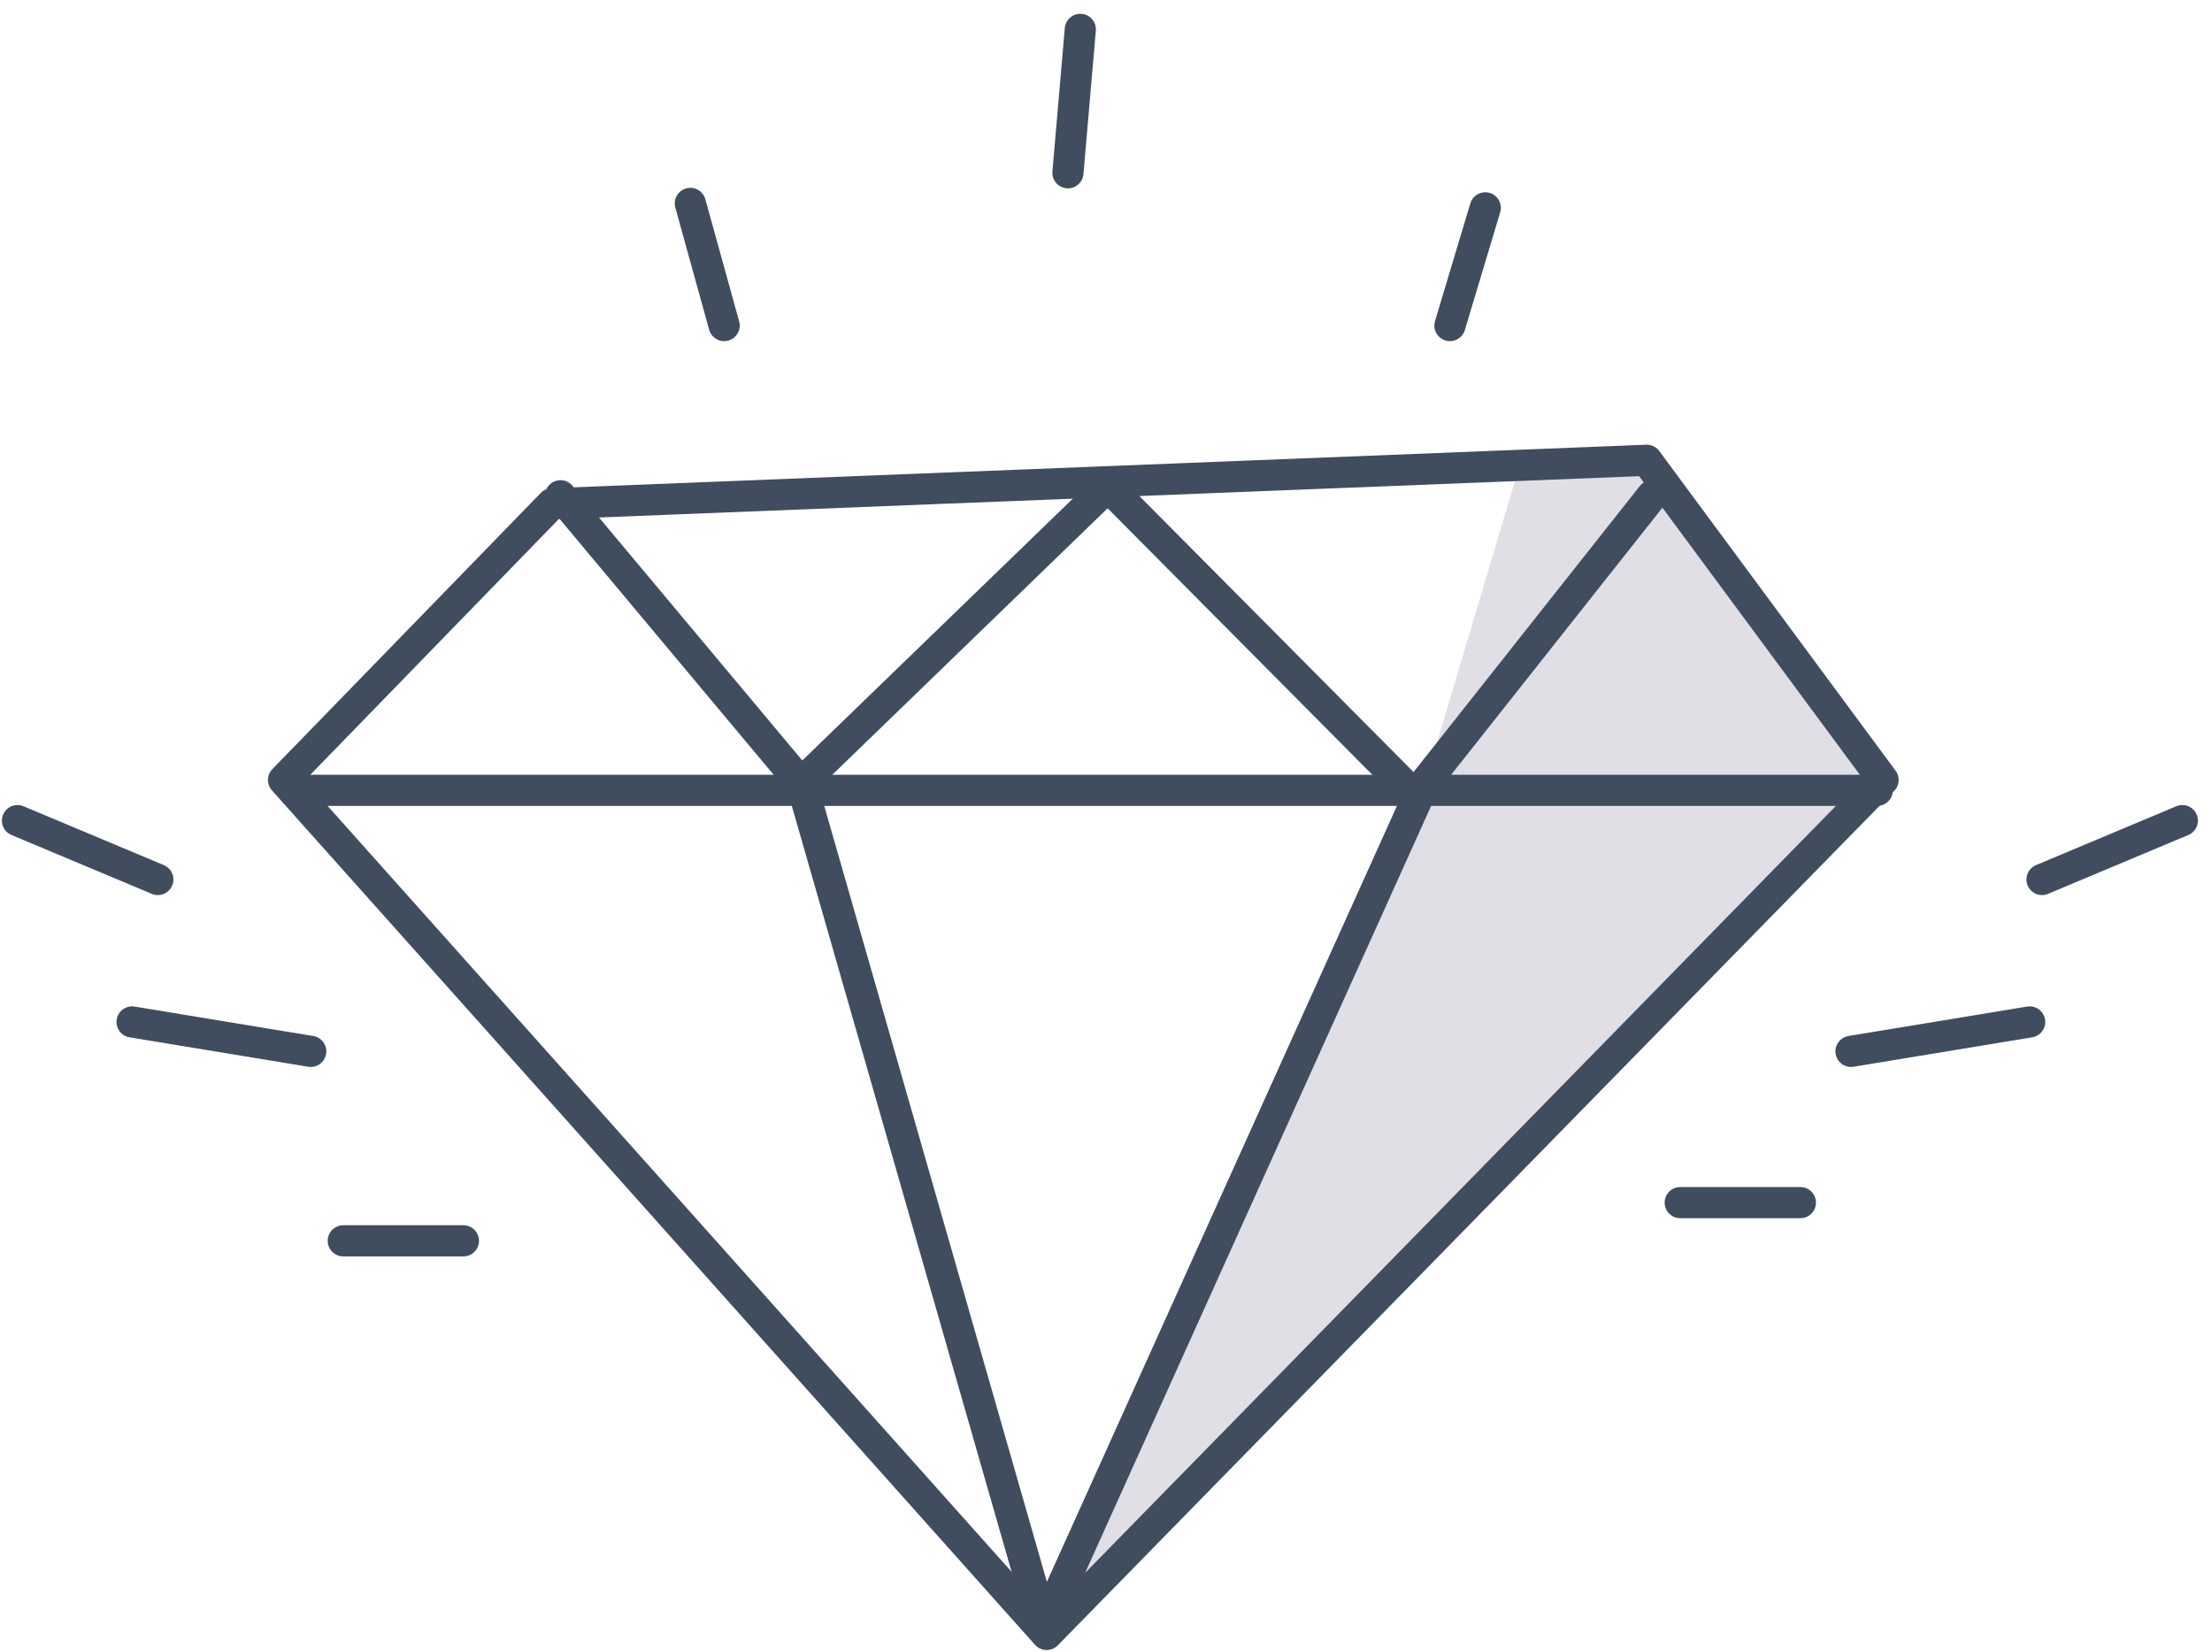
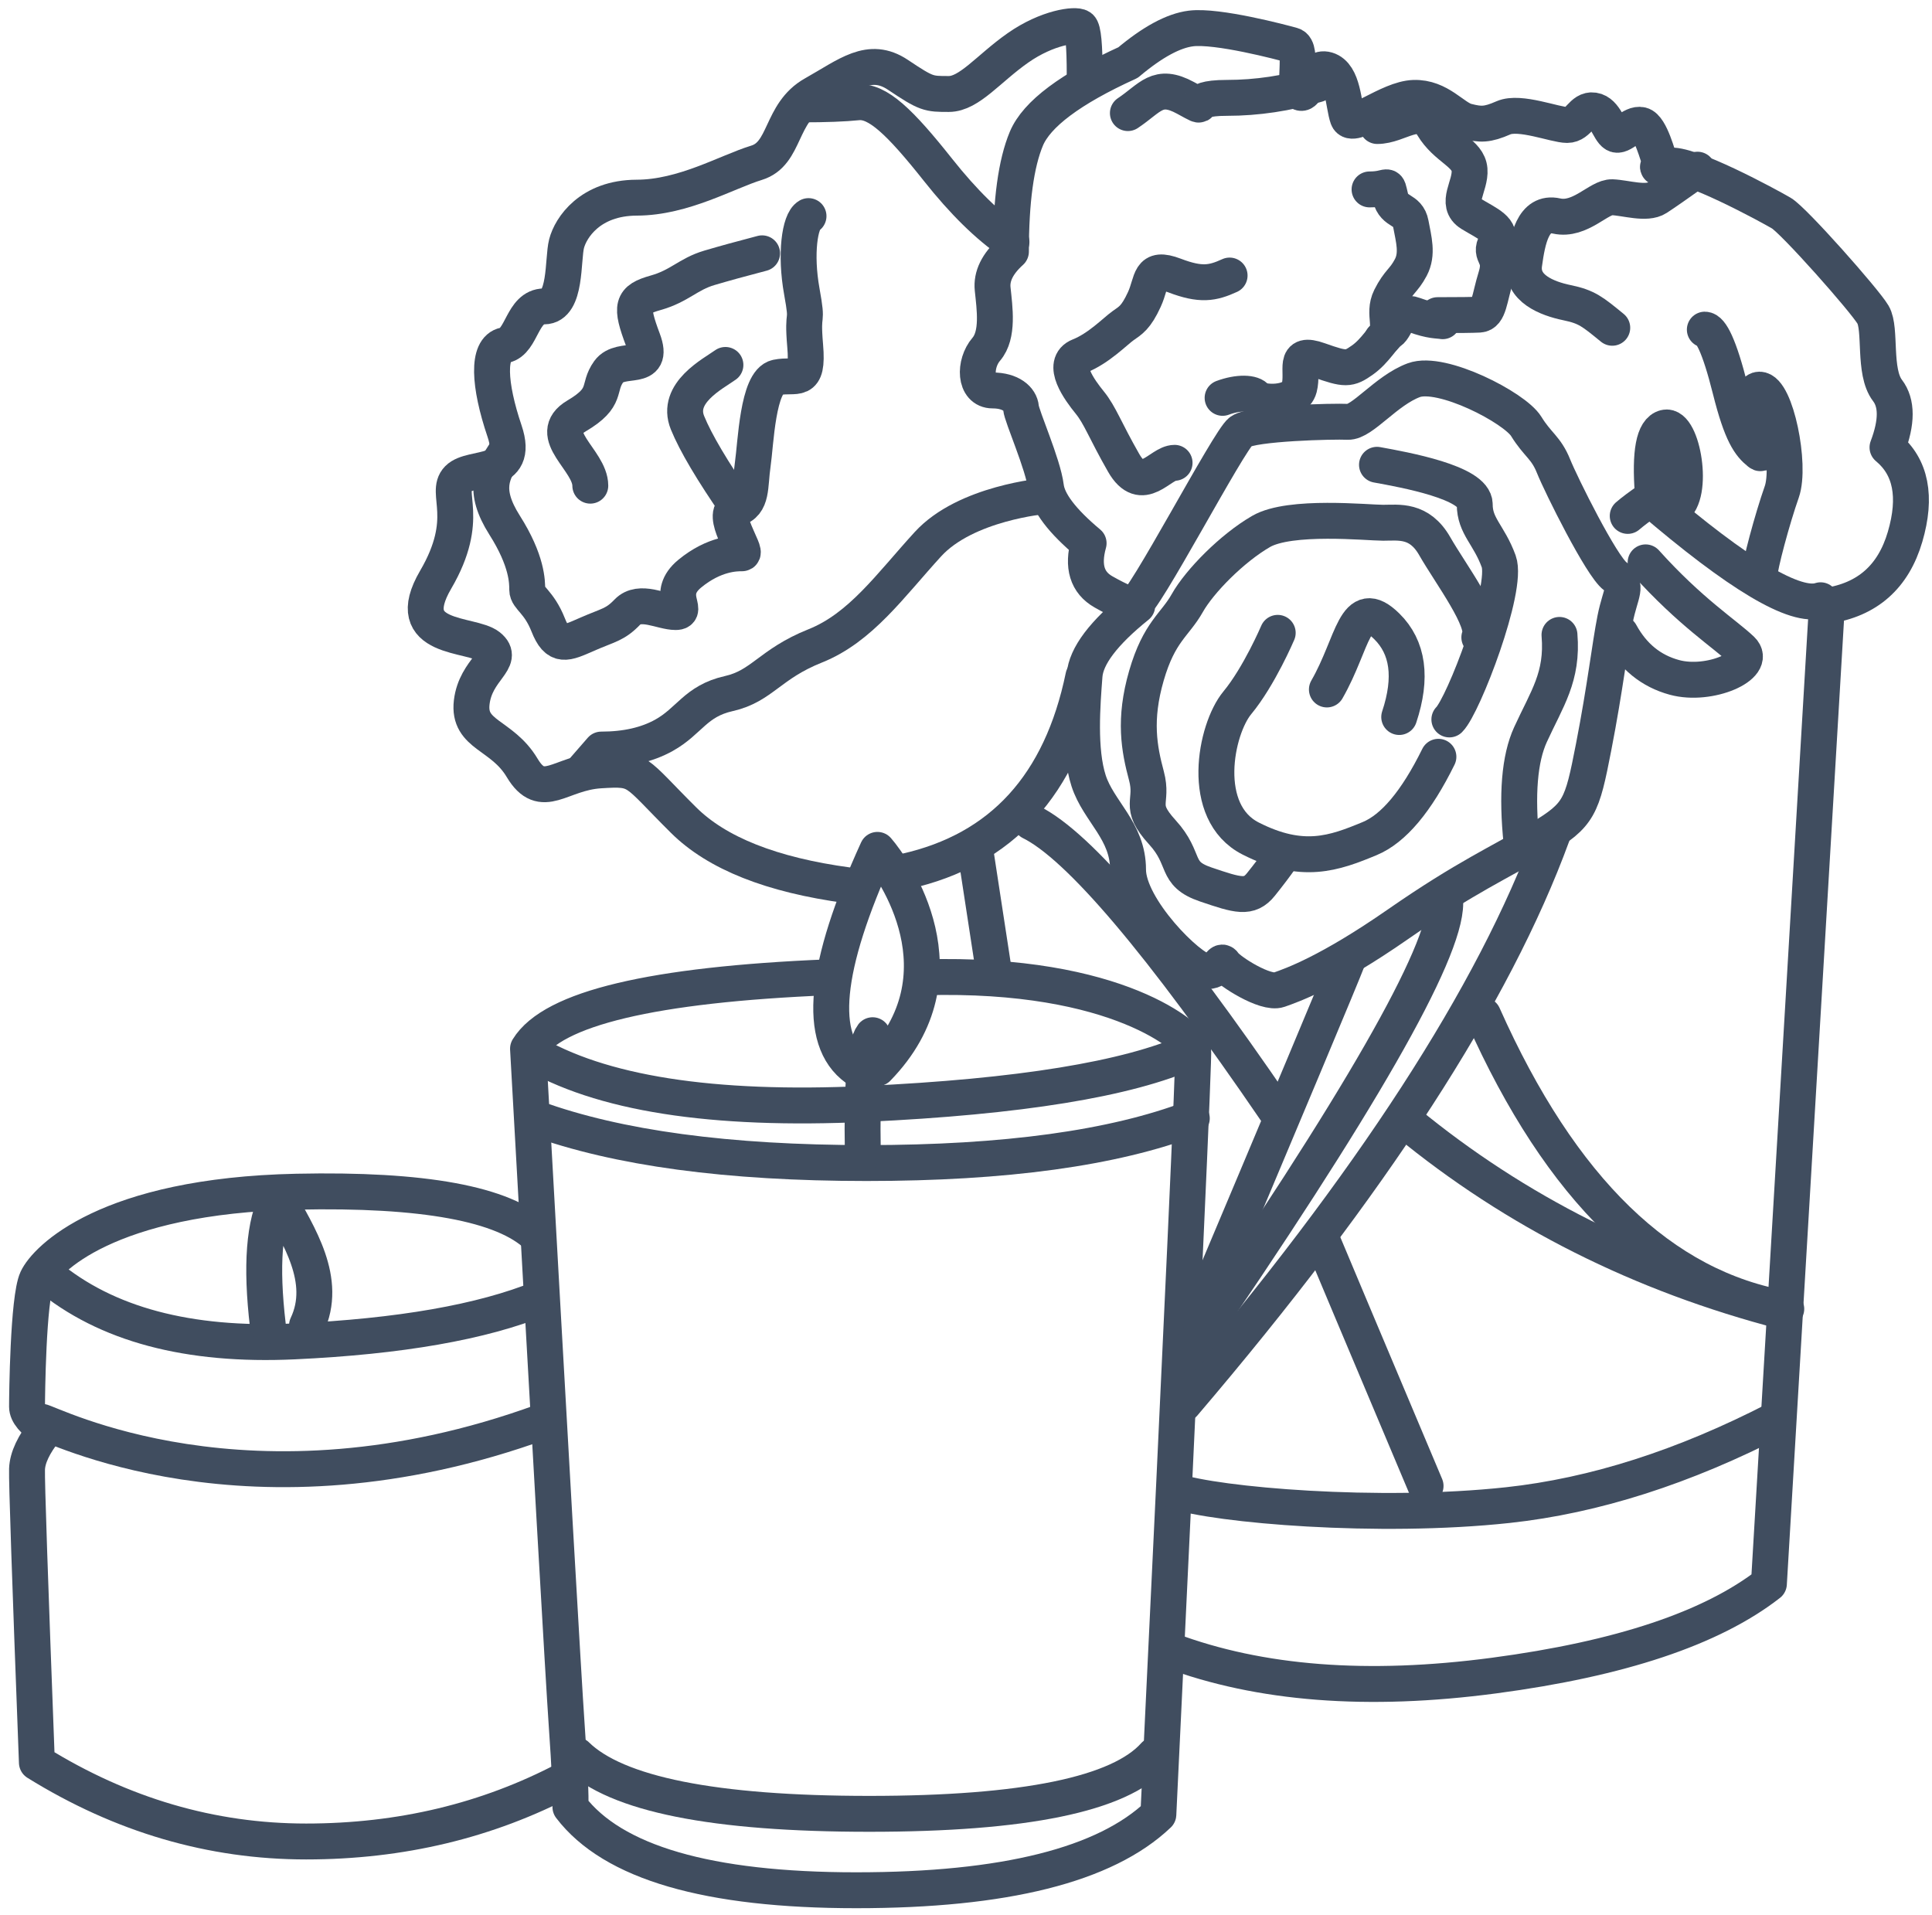
- <svg xmlns="http://www.w3.org/2000/svg" width="142px" height="106px" viewBox="0 0 142 106" version="1.1">
+ <svg xmlns="http://www.w3.org/2000/svg" width="113px" height="112px" viewBox="0 0 113 112" version="1.1">
  <defs />
-   <g id="07_Add_Gift_?" stroke="none" stroke-width="1" fill="none" fill-rule="evenodd" transform="translate(-404, -275)">
-     <g id="card" transform="translate(355, 250)">
-       <g id="non_food" transform="translate(49, 26)">
-         <polygon id="Path-17" fill="#E0DFE6" points="66.896 102.884 91.321 49.773 97.406 29.367 106.073 29.367 120.938 49.773" />
-         <polygon id="Path-13" stroke="#404D5F" stroke-width="2" stroke-linecap="round" stroke-linejoin="round" points="67.19 103.919 120.884 49.068 105.713 28.547 35.435 31.337 18.201 49.068" />
-         <path d="M19.336,49.733 L120.511,49.733" id="Path-14" stroke="#404D5F" stroke-width="2" stroke-linecap="round" stroke-linejoin="round" />
-         <polyline id="Path-15" stroke="#404D5F" stroke-width="2" stroke-linecap="round" stroke-linejoin="round" points="35.982 30.823 51.471 49.336 66.996 103.439 91.405 49.336 106.05 30.823" />
-         <polyline id="Path-16" stroke="#404D5F" stroke-width="2" stroke-linecap="round" stroke-linejoin="round" points="51.615 49.099 71.118 30.225 90.621 49.856" />
-         <path d="M44.316,12.057 L46.487,19.899" id="Path-18" stroke="#404D5F" stroke-width="2" stroke-linecap="round" />
-         <path d="M69.351,0.886 L68.556,10.09" id="Path-18" stroke="#404D5F" stroke-width="2" stroke-linecap="round" />
-         <path d="M95.347,12.342 L93.078,19.899" id="Path-18" stroke="#404D5F" stroke-width="2" stroke-linecap="round" />
-         <path d="M140.097,51.677 L131.087,55.456" id="Path-18" stroke="#404D5F" stroke-width="2" stroke-linecap="round" />
-         <path d="M130.296,64.601 L118.826,66.49" id="Path-18" stroke="#404D5F" stroke-width="2" stroke-linecap="round" />
-         <path d="M115.576,76.199 L107.862,76.199" id="Path-18" stroke="#404D5F" stroke-width="2" stroke-linecap="round" />
-         <path d="M10.132,51.677 L1.122,55.456" id="Path-18" stroke="#404D5F" stroke-width="2" stroke-linecap="round" transform="translate(5.626833, 53.5664) scale(-1, 1) translate(-5.626833, -53.5664) " />
-         <path d="M19.948,64.601 L8.478,66.49" id="Path-18" stroke="#404D5F" stroke-width="2" stroke-linecap="round" transform="translate(14.21297, 65.54576) scale(-1, 1) translate(-14.21297, -65.54576) " />
-         <path d="M29.749,78.651 L22.036,78.651" id="Path-18" stroke="#404D5F" stroke-width="2" stroke-linecap="round" transform="translate(25.89291, 78.65117) scale(-1, 1) translate(-25.89291, -78.65117) " />
+   <g id="d_Gift-Flow-6_V2" stroke="none" stroke-width="1" fill="none" fill-rule="evenodd" transform="translate(-544, -291)" stroke-linecap="round" stroke-linejoin="round">
+     <g id="card" transform="translate(481, 249)" stroke="#404D5F" stroke-width="2.1">
+       <g id="non_food" transform="translate(64, 43)">
+         <path d="M53.042,56.161 C64.511,55.838 68.698,59.789 68.789,60.337 C68.85,60.703 68.171,75.633 66.751,105.127 C63.649,108.081 57.76,109.558 49.084,109.558 C40.408,109.558 34.835,107.936 32.363,104.691 C32.398,104.097 32.324,102.474 32.14,99.824 C31.956,97.173 31.204,84.011 29.883,60.337 C31.327,57.977 37.171,56.585 47.415,56.161" id="Path-145" />
+         <path d="M29.969,60.477 C34.08,62.956 40.636,63.986 49.636,63.566 C58.636,63.147 64.966,62.117 68.626,60.477" id="Path-146" />
+         <path d="M30.328,64.411 C35.123,66.153 41.573,67.025 49.68,67.025 C57.786,67.025 64.129,66.153 68.707,64.411" id="Path-147" />
+         <path d="M32.715,101.659 C35.05,103.946 40.759,105.089 49.842,105.089 C58.924,105.089 64.485,103.946 66.525,101.659" id="Path-148" />
+         <path d="M49.465,66.476 C49.394,62.452 49.585,60.142 50.038,59.548" id="Path-149" />
+         <path d="M49.082,61.48 C46.778,59.817 47.191,55.56 50.319,48.708 C51.277,49.811 55.652,56.011 50.319,61.48" id="Path-150" />
+         <path d="M67.446,95.534 C72.679,97.493 78.99,97.983 86.377,97.003 C93.764,96.024 99.125,94.233 102.461,91.631 L105.852,34.432 C108.215,34.083 109.74,32.738 110.426,30.395 C111.112,28.051 110.769,26.309 109.397,25.168 C109.96,23.684 109.96,22.574 109.397,21.837 C108.552,20.732 109.046,18.252 108.552,17.407 C108.057,16.563 103.918,11.893 103.189,11.466 C102.461,11.039 97.701,8.446 96.6,8.699 C95.499,8.953 96.201,8.667 96.091,8.446 C95.981,8.224 95.552,6.44 94.997,6.31 C94.442,6.18 93.837,7.067 93.468,6.851 C93.1,6.636 92.899,5.562 92.208,5.46 C91.518,5.357 91.362,6.31 90.66,6.31 C89.958,6.31 87.891,5.472 86.935,5.891 C85.979,6.31 85.592,6.297 84.793,6.094 C83.993,5.891 83.195,4.678 81.694,4.726 C80.192,4.773 78.092,6.625 77.828,5.891 C77.565,5.156 77.583,3.368 76.615,3.081 C75.648,2.794 75.491,4.649 75.041,4.416 C74.591,4.182 75.234,1.83 74.591,1.648 C73.948,1.467 70.193,0.475 68.657,0.666 C67.633,0.794 66.406,1.458 64.978,2.66 C61.614,4.191 59.631,5.675 59.03,7.114 C58.429,8.552 58.128,10.753 58.128,13.716 C57.338,14.428 56.981,15.157 57.059,15.904 C57.175,17.025 57.41,18.583 56.685,19.427 C55.96,20.27 55.989,21.837 57.059,21.837 C58.128,21.837 58.676,22.349 58.715,22.848 C58.754,23.347 60.008,26.137 60.175,27.48 C60.286,28.376 61.118,29.473 62.672,30.772 C62.295,32.127 62.585,33.075 63.542,33.618 C64.499,34.16 65.157,34.432 65.515,34.432 C63.548,36.014 62.52,37.374 62.433,38.511 C62.302,40.217 62.092,42.875 62.672,44.668 C63.252,46.46 64.978,47.596 64.978,49.865 C64.978,52.134 68.579,55.706 69.473,55.795 C70.368,55.883 70.35,55.003 70.614,55.399 C70.878,55.795 73.014,57.166 73.803,56.89 C74.591,56.614 76.719,55.869 80.756,53.065 C84.793,50.262 86.735,49.448 89.06,48.051 C91.384,46.655 91.522,46.225 92.208,42.701 C92.894,39.176 93.154,36.789 93.468,35.204 C93.783,33.618 94.264,33.276 93.468,32.701 C92.673,32.126 90.304,27.359 89.864,26.264 C89.424,25.168 88.937,25.028 88.266,23.938 C87.595,22.848 83.32,20.634 81.694,21.236 C80.067,21.837 78.674,23.714 77.828,23.672 C76.983,23.63 72.274,23.745 71.578,24.231 C70.883,24.716 65.824,34.432 65.267,34.432" id="Path-151" />
+         <path d="M105.484,34.108 C104.023,34.598 100.705,32.623 95.53,28.184 C94.952,28.579 94.51,28.91 94.203,29.175" id="Path-152" />
+         <path d="M93.299,18.171 C92.144,17.229 91.821,16.945 90.655,16.704 C89.488,16.463 87.95,15.87 88.146,14.446 C88.342,13.022 88.655,11.327 90.042,11.634 C91.429,11.94 92.516,10.503 93.299,10.536 C94.083,10.568 95.301,10.971 95.919,10.568 C96.331,10.3 97.119,9.752 98.284,8.924" id="Path-153" />
+         <path d="M95.25,31.892 C97.869,34.806 99.911,36.088 100.868,37.004 C101.825,37.921 98.991,39.181 96.935,38.62 C95.564,38.247 94.514,37.392 93.784,36.055" id="Path-154" />
+         <path d="M95.669,27.843 C95.488,25.45 95.73,24.172 96.396,24.009 C97.394,23.765 98.14,27.954 96.905,28.724" id="Path-155" />
+         <path d="M98.713,18.28 C99.053,18.28 99.551,19.17 100.206,21.788 C100.861,24.407 101.341,25.022 101.908,25.477 C102.476,25.931 100.955,21.788 101.908,21.788 C102.862,21.788 103.765,26.204 103.213,27.77 C102.661,29.336 101.908,32.132 101.908,32.666" id="Path-156" />
+         <path d="M73.732,36.014 C73.732,36.014 72.649,38.56 71.369,40.106 C70.088,41.653 69.125,46.512 72.154,48.047 C75.182,49.581 77.023,48.915 79.112,48.047 C80.504,47.468 81.844,45.874 83.131,43.263" id="Path-157" />
+         <path d="M85.524,36.281 C85.977,35.388 83.821,32.534 82.917,30.948 C82.013,29.363 80.803,29.575 79.894,29.575 C78.985,29.575 74.457,29.103 72.762,30.082 C71.068,31.06 69.162,32.994 68.441,34.276 C67.72,35.558 66.8,35.941 66.053,38.519 C65.307,41.098 65.629,42.793 66.053,44.377 C66.478,45.961 65.518,46.073 66.979,47.674 C68.441,49.275 67.634,50.09 69.519,50.73 C71.404,51.371 72.068,51.582 72.75,50.73 C73.205,50.163 73.597,49.645 73.926,49.177" id="Path-158" />
+         <path d="M83.771,41.079 C84.593,40.262 87.231,33.404 86.657,31.832 C86.083,30.26 85.255,29.782 85.255,28.5 C85.255,27.218 81.149,26.477 79.538,26.185" id="Path-159" />
+         <path d="M87.994,48.294 C87.7,45.479 87.874,43.369 88.517,41.964 C89.482,39.855 90.417,38.592 90.212,36.135" id="Path-160" />
+         <path d="M76.608,39.326 C78.176,36.602 78.23,33.783 80.109,35.631 C81.361,36.863 81.604,38.631 80.838,40.937" id="Path-161" />
+         <path d="M64.968,5.615 C66.303,4.724 66.693,3.833 68.338,4.724 C69.984,5.615 68.139,4.724 70.767,4.724 C72.52,4.724 74.28,4.46 76.047,3.933" id="Path-162" />
+         <path d="M70.508,22.27 C71.43,21.927 72.278,21.958 72.486,22.27 C72.695,22.582 74.724,22.713 74.991,21.682 C75.259,20.65 74.57,19.509 76.142,20.068 C77.714,20.626 77.9,20.608 78.672,20.068 C79.444,19.527 79.865,18.697 80.282,18.411 C80.7,18.126 80.732,17.058 81.718,17.423 C82.704,17.787 83.105,17.737 83.381,17.787" id="Path-163" />
+         <path d="M67.7,26.07 C66.849,26.07 65.81,27.977 64.72,26.07 C63.63,24.164 63.339,23.281 62.739,22.545 C62.139,21.809 61.017,20.27 62.139,19.825 C63.262,19.381 64.231,18.371 64.68,18.054 C65.128,17.737 65.44,17.584 65.932,16.512 C66.424,15.44 66.165,14.531 67.7,15.116 C69.234,15.701 69.917,15.573 70.918,15.116" id="Path-164" />
+         <path d="M79.554,6.371 C80.835,6.371 82.016,5.066 82.801,6.371 C83.585,7.676 84.871,7.952 84.951,8.92 C85.03,9.889 84.069,10.908 85.03,11.498 C85.991,12.087 86.937,12.431 86.499,13.199 C86.06,13.967 86.895,13.9 86.499,15.181 C86.102,16.462 86.096,17.373 85.523,17.402 C85.142,17.422 84.328,17.432 83.081,17.432" id="Path-165" />
+         <path d="M79.103,10.079 C80.322,10.079 80.098,9.597 80.322,10.534 C80.546,11.47 81.347,11.178 81.516,12.086 C81.684,12.993 81.937,13.847 81.516,14.644 C81.095,15.44 80.81,15.443 80.322,16.416 C79.834,17.388 80.566,18.257 79.834,18.833" id="Path-166" />
+         <path d="M62.365,38.566 C61.057,44.905 57.588,48.705 51.96,49.965" id="Path-167" />
+         <path d="M48.591,50.779 C44.136,50.177 40.933,48.907 38.981,46.967 C36.053,44.059 36.425,43.911 34.091,44.059 C31.758,44.206 30.724,45.896 29.54,43.911 C28.357,41.927 26.361,42.025 26.59,40.078 C26.819,38.13 28.585,37.616 27.588,36.809 C26.59,36.002 22.374,36.509 24.482,32.904 C26.59,29.3 24.981,27.826 25.785,27.006 C26.59,26.186 29.434,26.942 28.511,24.216 C27.588,21.49 27.481,19.402 28.511,19.192 C29.54,18.982 29.524,16.926 30.831,16.92 C32.138,16.915 31.898,14.184 32.138,13.251 C32.379,12.319 33.509,10.568 36.245,10.561 C38.981,10.554 41.52,9.05 43.248,8.521 C44.976,7.993 44.609,5.616 46.6,4.497 C48.591,3.379 49.852,2.261 51.523,3.379 C53.194,4.497 53.298,4.497 54.494,4.497 C55.69,4.497 56.812,3.011 58.536,1.802 C60.261,0.593 61.917,0.399 62.179,0.593 C62.354,0.722 62.442,1.65 62.442,3.379" id="Path-168" />
+         <path d="M60.105,28.014 C60.105,28.014 55.489,28.402 53.271,30.831 C51.053,33.259 49.343,35.714 46.679,36.778 C44.016,37.841 43.576,39.128 41.625,39.567 C39.674,40.007 39.332,41.175 37.832,42.008 C36.832,42.564 35.61,42.841 34.168,42.841 L32.981,44.204" id="Path-169" />
+         <path d="M58.16,13.153 C56.782,12.215 55.351,10.811 53.868,8.941 C51.642,6.135 50.325,4.863 49.156,4.984 C48.376,5.065 47.293,5.106 45.907,5.106" id="Path-170" />
+         <path d="M28.514,25.533 C27.803,26.63 27.191,27.631 28.514,29.716 C29.837,31.802 29.837,33.037 29.837,33.499 C29.837,33.961 30.527,34.192 31.062,35.548 C31.597,36.904 32.097,36.643 33.343,36.096 C34.59,35.548 34.966,35.557 35.695,34.798 C36.425,34.039 37.694,34.798 38.519,34.798 C39.344,34.798 37.896,33.743 39.344,32.552 C40.792,31.361 42.046,31.361 42.399,31.361 C42.752,31.361 41.067,28.999 42.046,28.74 C43.025,28.481 42.844,27.409 43.025,26.182 C43.205,24.955 43.314,21.308 44.438,21.073 C45.562,20.838 46.293,21.55 46.094,19.234 C45.896,16.919 46.289,18.212 45.896,16.038 C45.504,13.864 45.776,11.928 46.289,11.639" id="Path-171" />
+         <path d="M33.526,27.406 C33.526,25.908 30.84,24.438 32.723,23.326 C34.607,22.215 33.903,21.708 34.607,20.732 C35.311,19.756 37.344,20.846 36.603,18.871 C35.862,16.895 35.939,16.521 37.344,16.126 C38.75,15.731 39.24,15.036 40.485,14.667 C41.316,14.421 42.345,14.137 43.574,13.816" id="Path-172" />
+         <path d="M42.156,28.699 C40.667,26.549 39.686,24.892 39.212,23.728 C38.5,21.982 40.702,20.867 41.429,20.345" id="Path-173" />
+         <path d="M67.719,86.21 C70.129,87.031 79.608,87.851 87.194,87.031 C92.252,86.484 97.498,84.806 102.931,81.997" id="Path-174" />
+         <path d="M68.236,81.106 C79.201,68.246 86.385,57.163 89.788,47.859" id="Path-175" />
+         <path d="M68.511,77.362 C74.383,63.442 77.48,56.054 77.802,55.198" id="Path-176" />
+         <path d="M68.367,78.276 C78.476,63.579 83.531,54.759 83.531,51.817" id="Path-177" />
+         <path d="M103.342,75.716 C94.99,73.549 87.639,69.856 81.289,64.636" id="Path-178" />
+         <path d="M103.477,75.557 C96.207,74.32 90.298,68.595 85.749,58.382" id="Path-179" />
+         <path d="M82.38,85.91 C78.647,77.057 76.614,72.227 76.28,71.421" id="Path-180" />
+         <path d="M73.667,64.027 C66.897,54.116 62.107,48.467 59.299,47.081" id="Path-181" />
+         <path d="M57.119,55.746 L56.068,48.885" id="Path-182" />
+         <path d="M32.128,103.059 C27.513,105.491 22.439,106.706 16.903,106.706 C11.368,106.706 6.12,105.167 1.158,102.089 C0.75,91.322 0.557,85.603 0.581,84.931 C0.604,84.26 0.97,83.482 1.677,82.598 C0.946,82.102 0.581,81.662 0.581,81.277 C0.581,80.701 0.639,74.948 1.158,73.822 C1.677,72.697 5.221,68.938 16.353,68.7 C23.774,68.541 28.468,69.405 30.433,71.291" id="Path-183" />
+         <path d="M1.775,73.607 C5.2,76.461 10.007,77.744 16.196,77.457 C22.385,77.17 27.192,76.329 30.616,74.935" id="Path-184" />
+         <path d="M14.666,76.522 C14.253,73.026 14.444,70.537 15.24,69.052 C16.443,71.231 18.207,73.877 16.956,76.522" id="Path-185" />
+         <path d="M1.376,82.142 C1.815,82.142 13.551,88.419 30.744,82.142" id="Path-186" />
      </g>
    </g>
  </g>
</svg>
